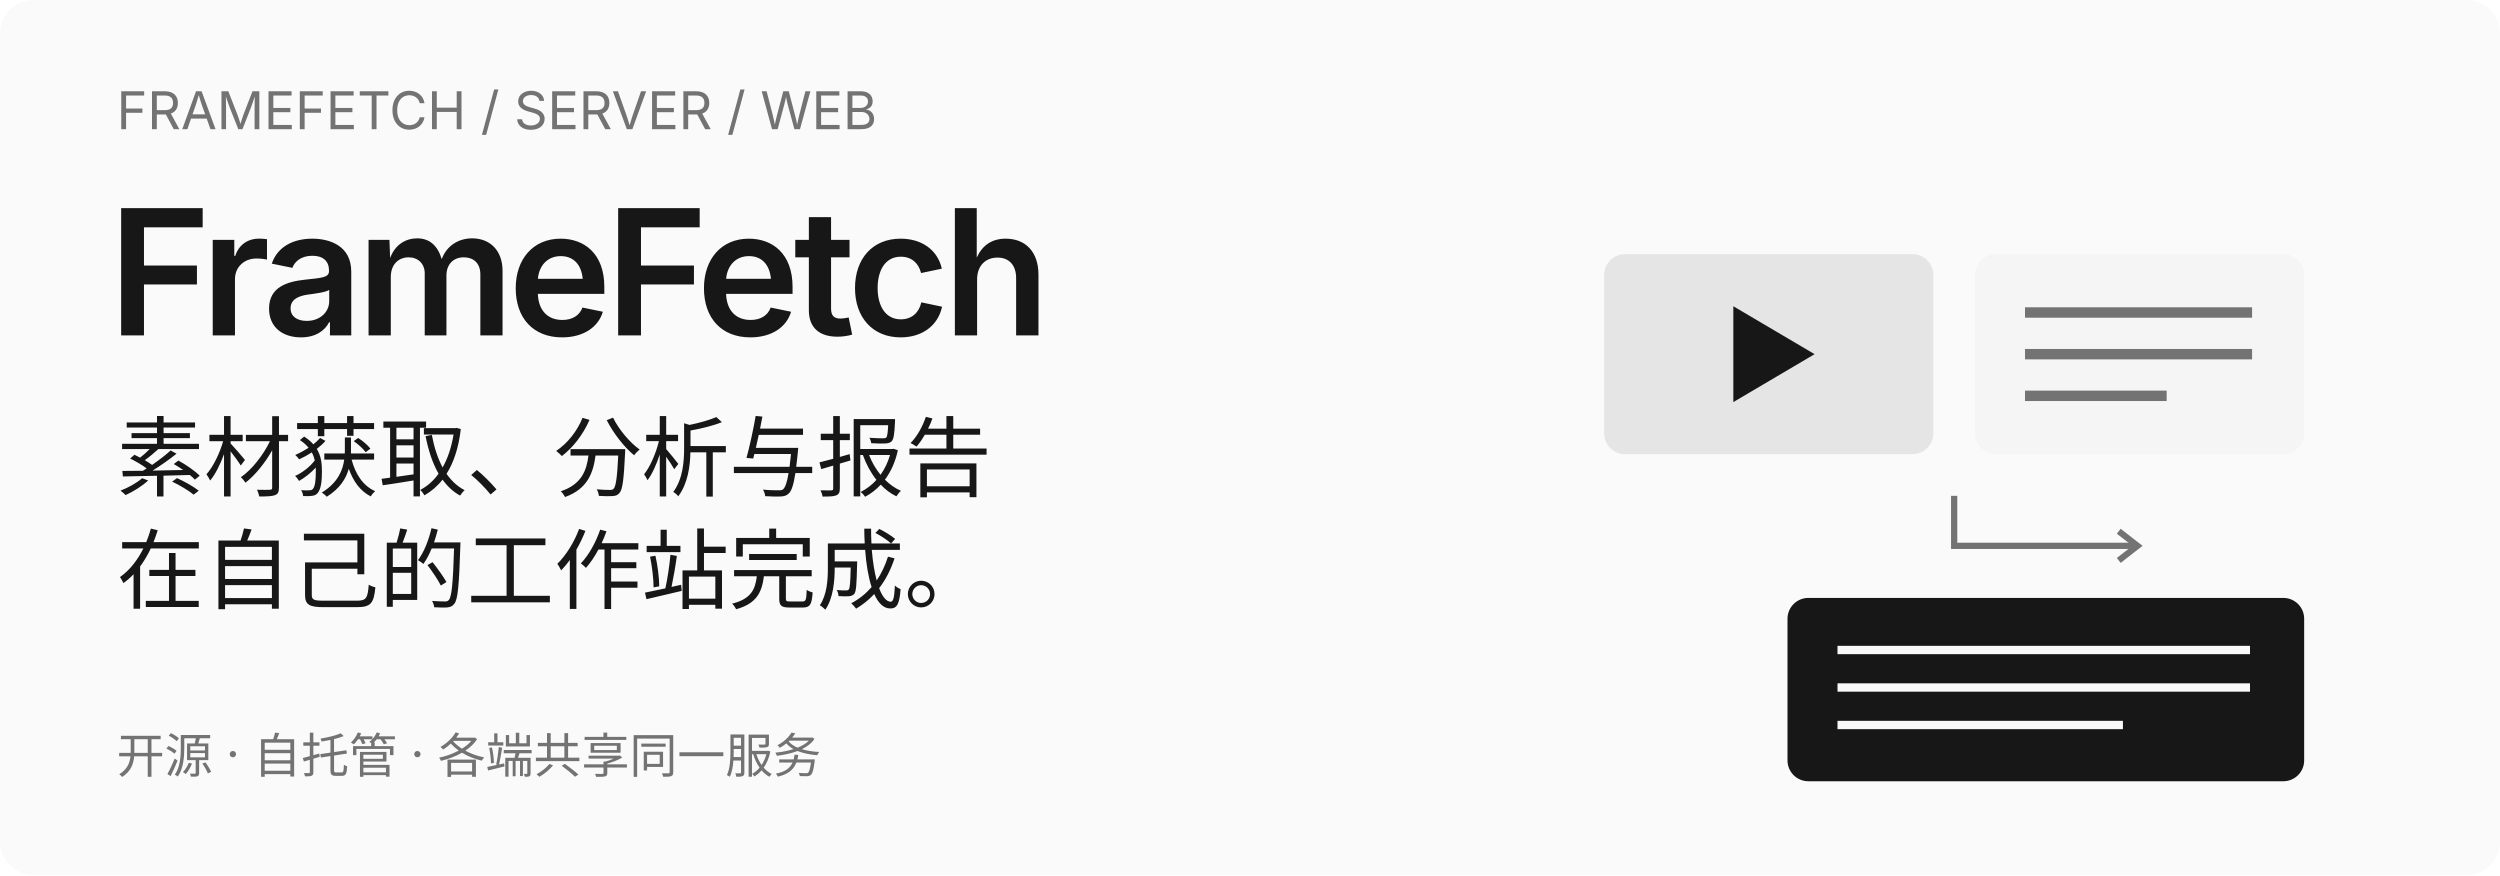
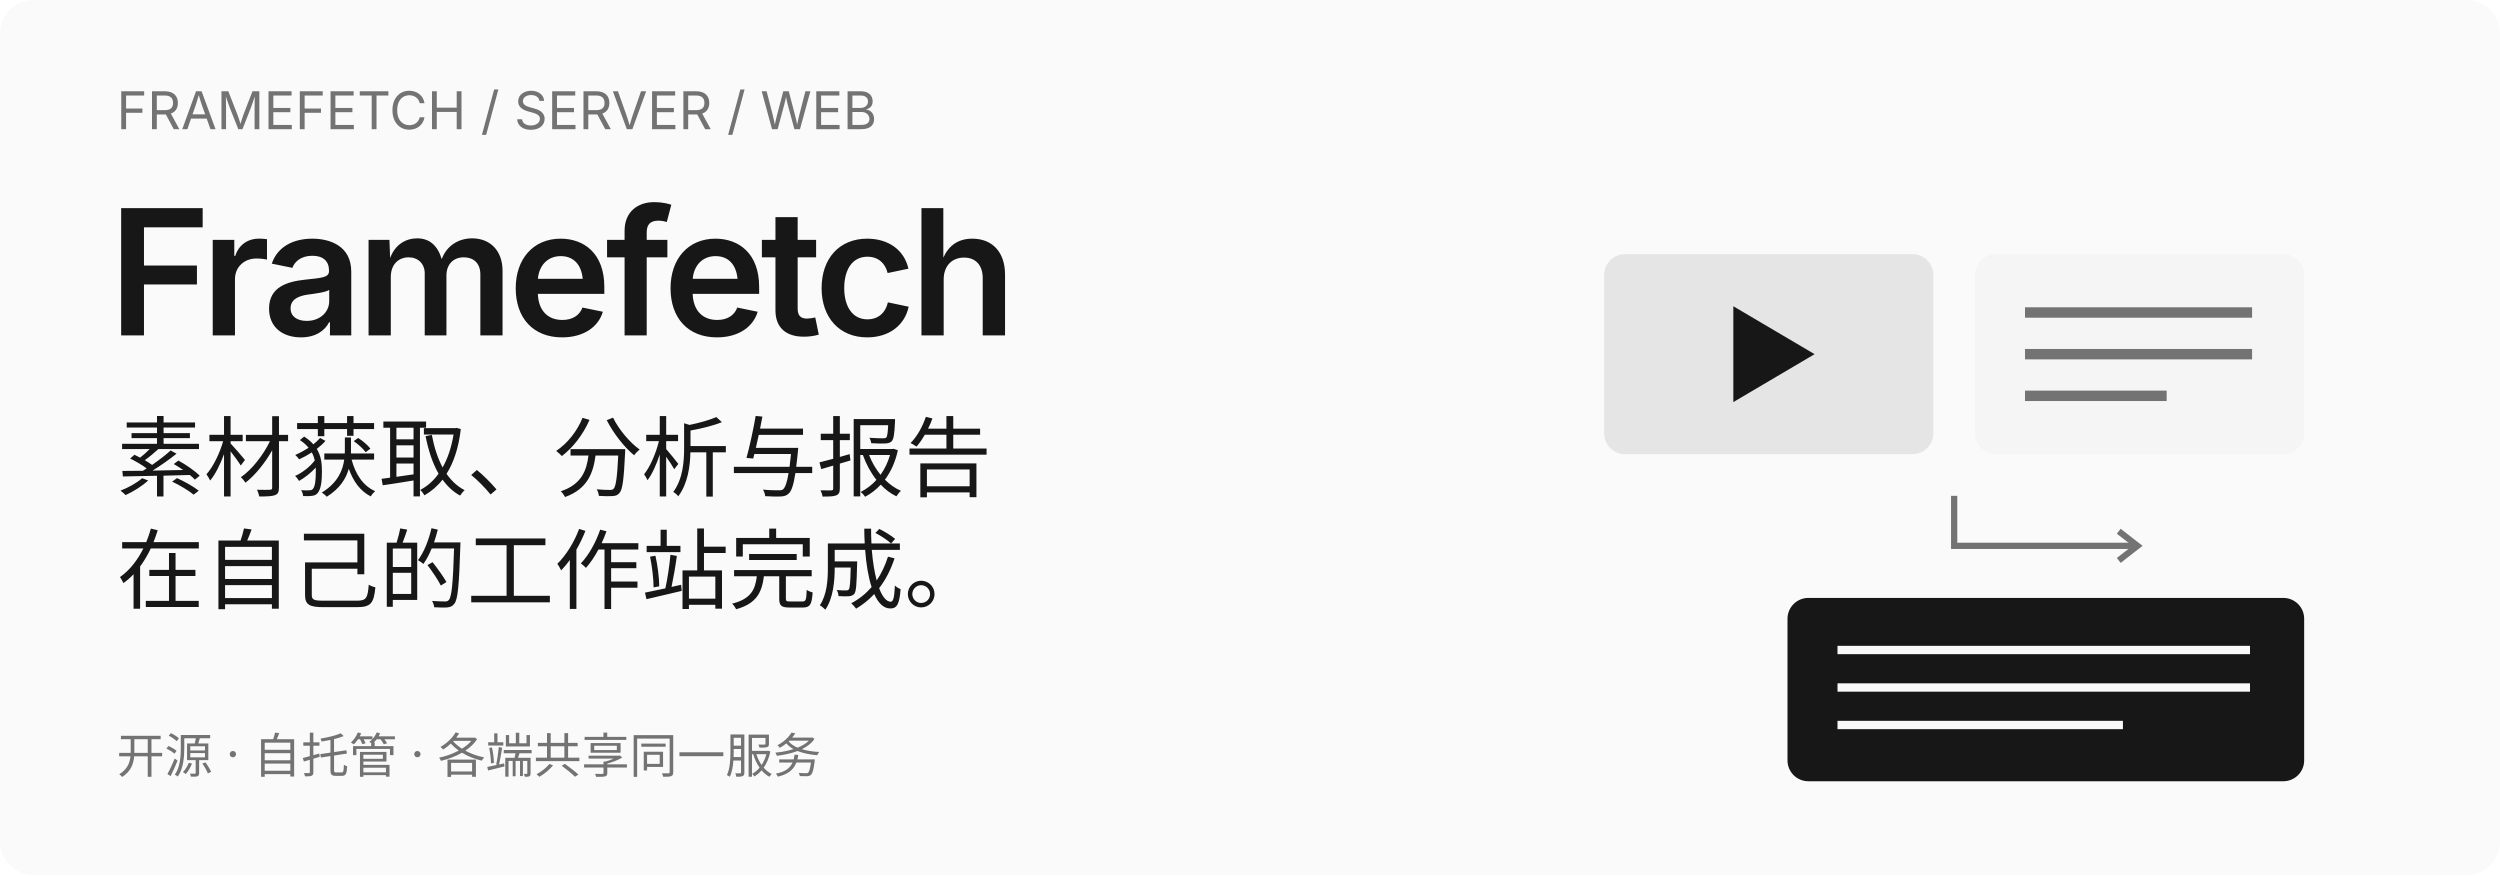
<svg xmlns="http://www.w3.org/2000/svg" width="1200" height="420" viewBox="0 0 1200 420" role="img" aria-labelledby="title desc">
  <rect width="1200" height="420" rx="16" fill="#fafafa" />
  <g id="identity" font-family="-apple-system, BlinkMacSystemFont, Segoe UI, PingFang SC, sans-serif">
    <text x="56" y="62" font-size="25" fill="#737373">FRAMEFETCH / SERVER / WEB</text>
-     <text x="52" y="161" font-size="84" font-weight="600" letter-spacing="-3" fill="#171717">FrameFetch</text>
+     <text x="52" y="161" font-size="84" font-weight="600" letter-spacing="-3" fill="#171717">Framefetch</text>
    <text x="56" y="235" font-size="42" font-weight="500" fill="#171717">素材获取、分析与报告</text>
    <text x="56" y="289" font-size="42" font-weight="500" fill="#171717">在自己的工作站完成。</text>
    <text x="56" y="371" font-size="23" fill="#737373">开源 · 自托管 · 各端共享同一服务</text>
  </g>
  <g id="material-to-report" transform="translate(770 122)">
    <rect width="158" height="96" rx="10" fill="#e5e5e5" />
    <path d="M62 25L62 71L101 48Z" fill="#171717" />
    <rect x="178" width="158" height="96" rx="10" fill="#f5f5f5" />
    <path d="M202 28H311M202 48H311M202 68H270" stroke="#737373" stroke-width="5" />
    <path d="M168 116V140H254" fill="none" stroke="#737373" stroke-width="3" />
    <path d="M247 133L256 140L247 147" fill="none" stroke="#737373" stroke-width="3" />
    <rect x="88" y="165" width="248" height="88" rx="10" fill="#171717" />
    <path d="M112 190H310M112 208H310M112 226H249" stroke="#fafafa" stroke-width="4" />
  </g>
</svg>
